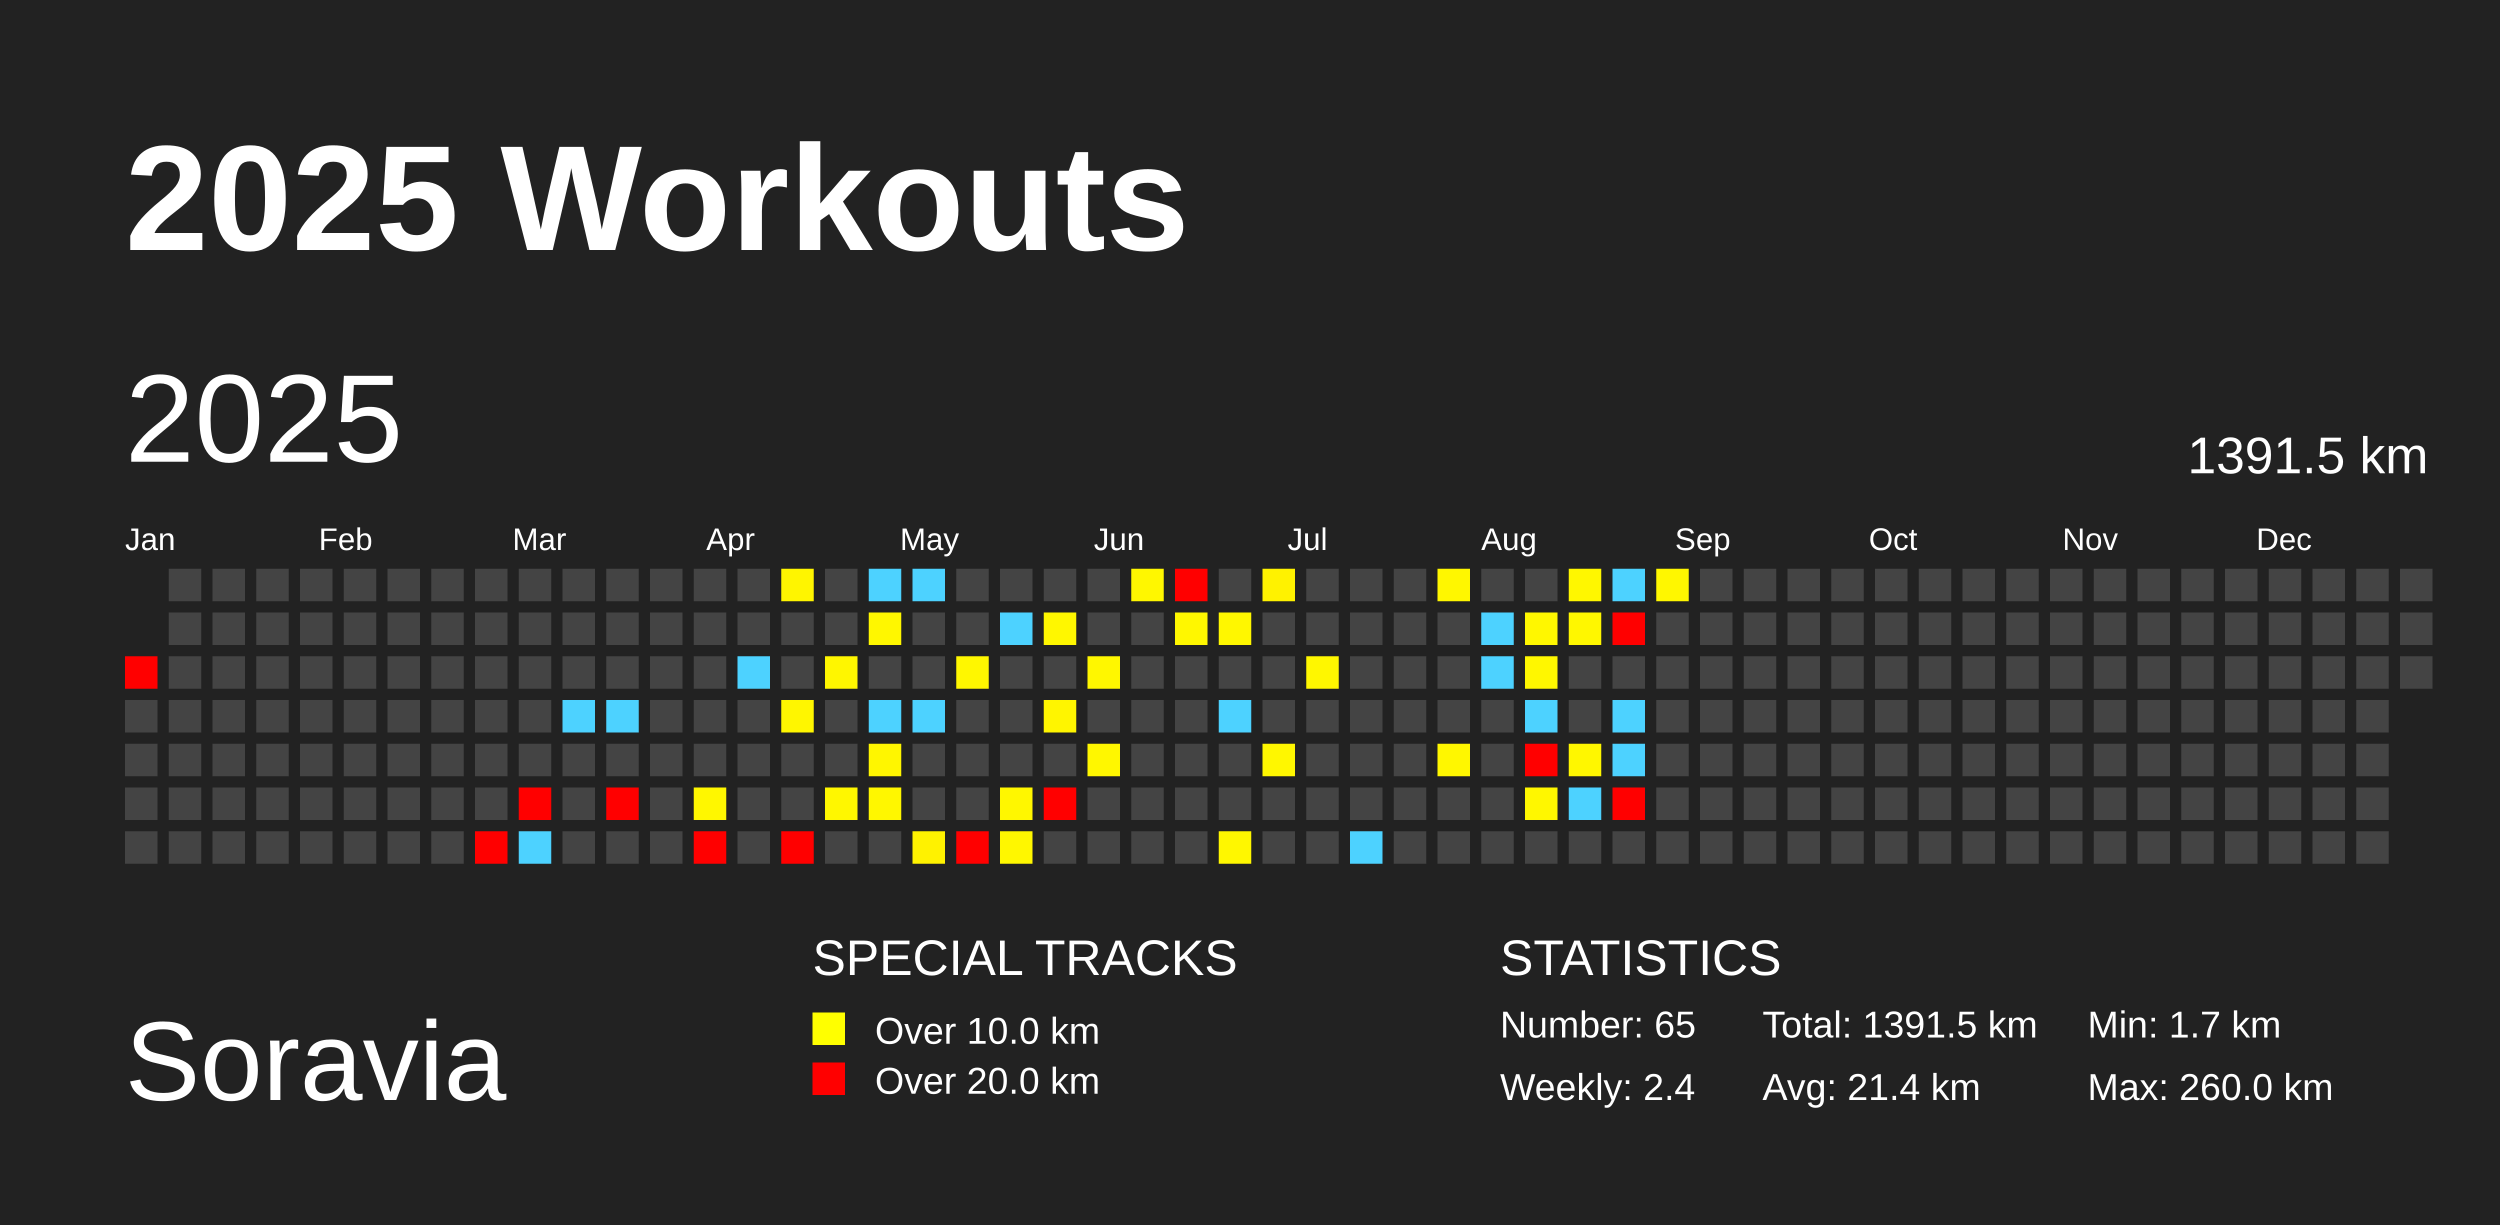
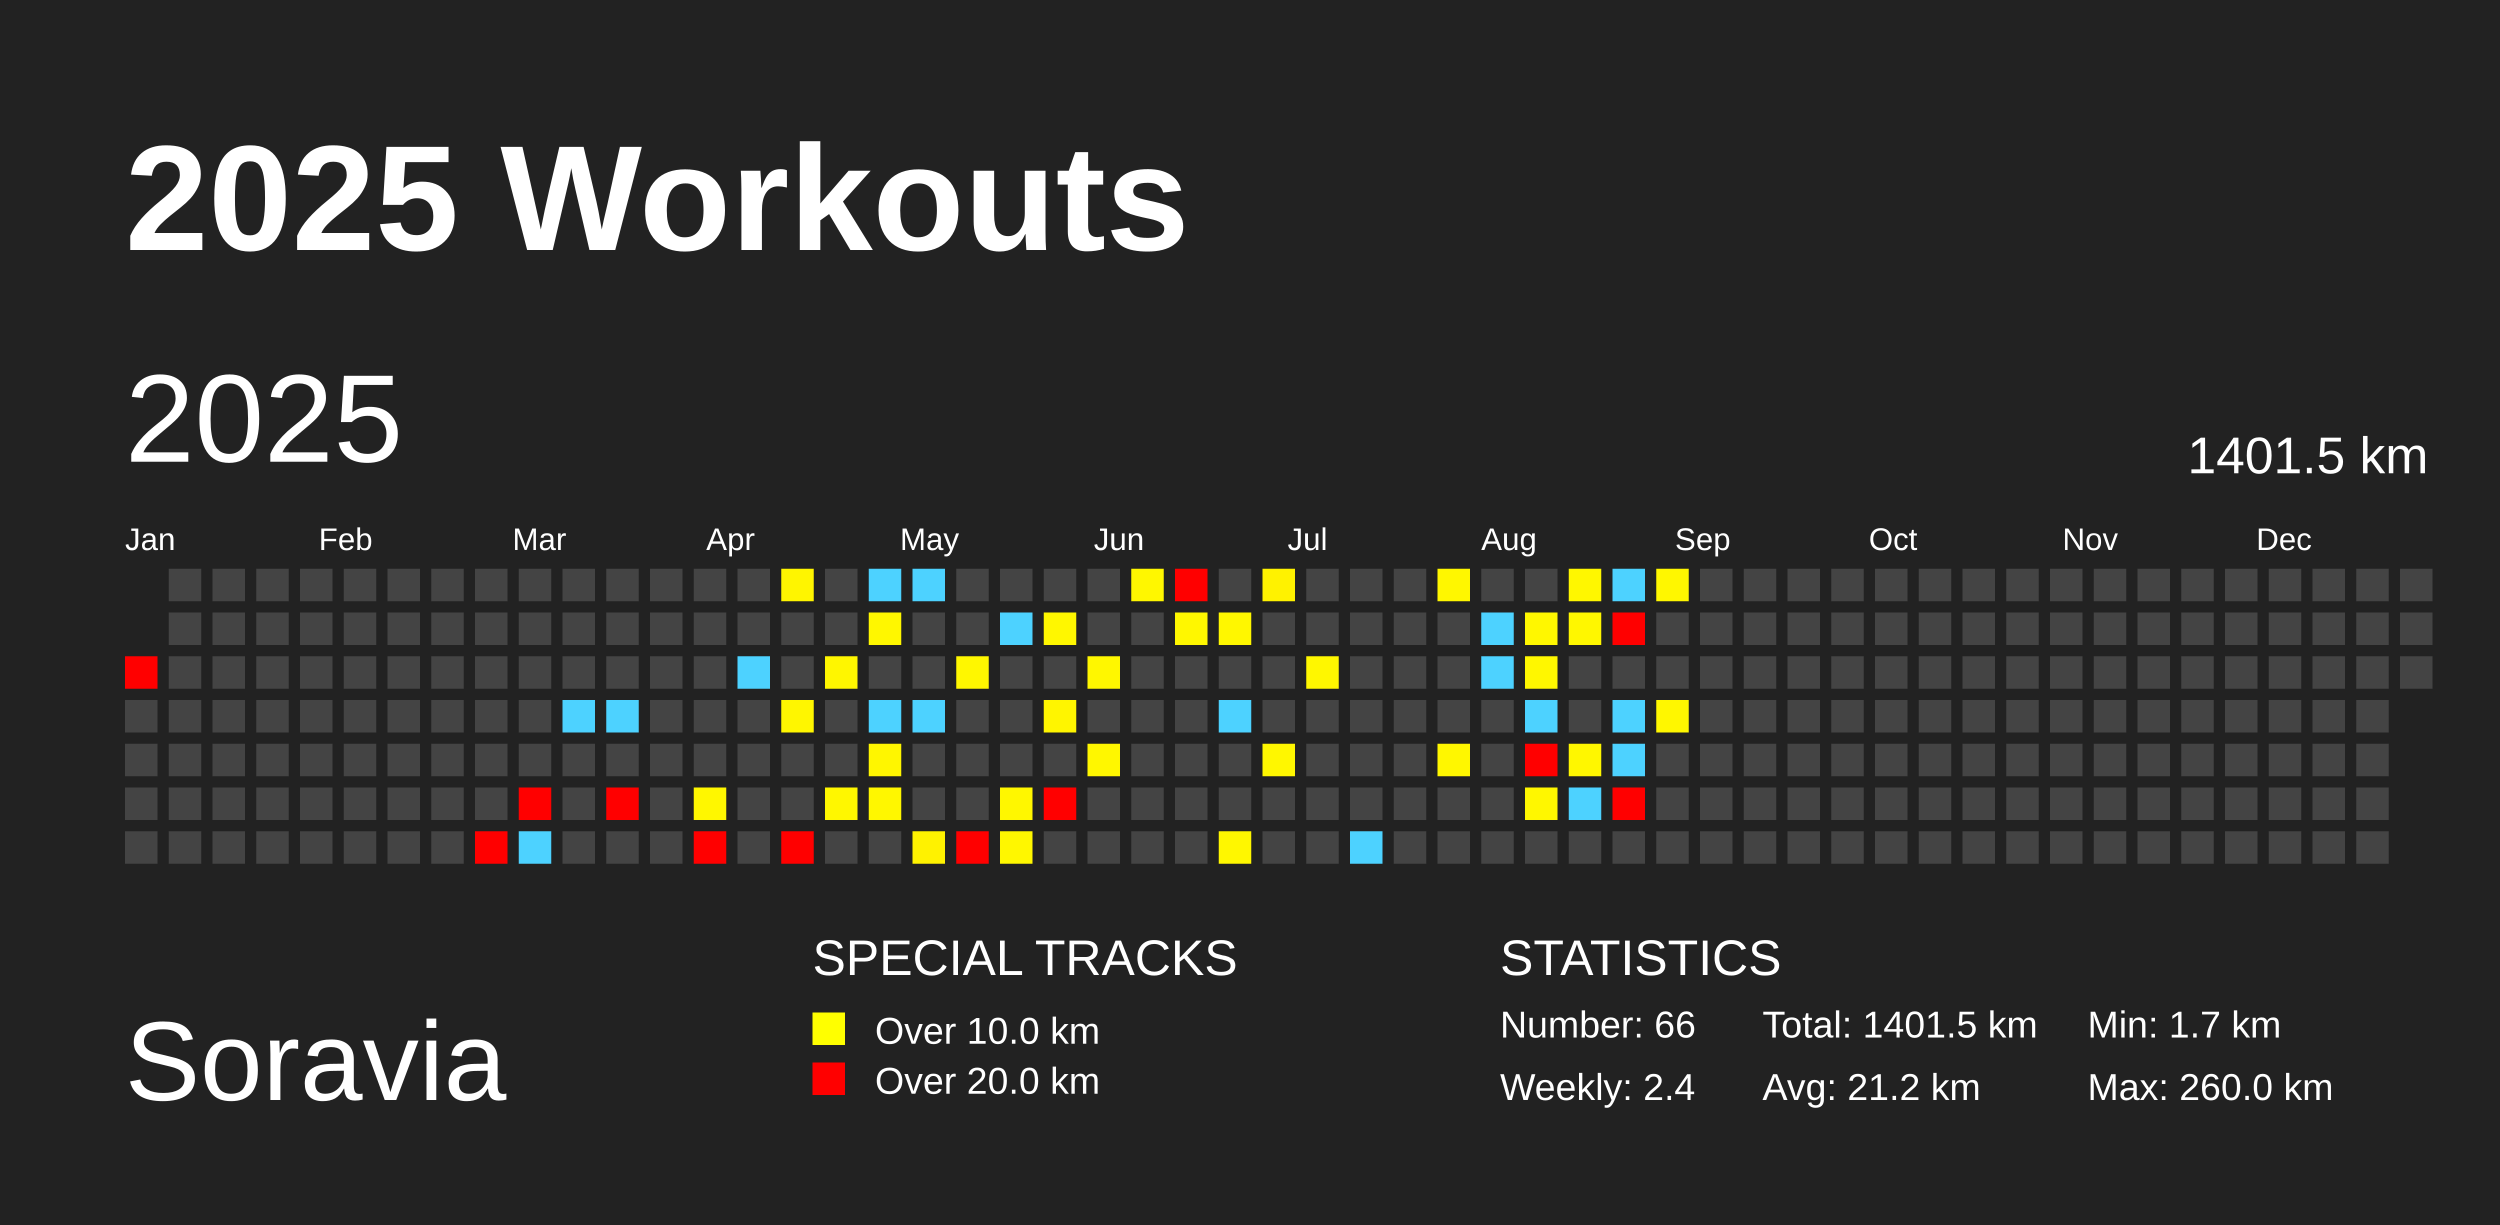
<svg xmlns="http://www.w3.org/2000/svg" baseProfile="full" height="98mm" version="1.1" viewBox="0,0,200,98" width="200mm">
  <defs />
  <rect fill="#222222" height="98" width="200" x="0" y="0" />
  <text fill="#FFFFFF" style="font-size:12px; font-family:Arial; font-weight:bold;" x="10" y="20">2025 Workouts</text>
  <text fill="#FFFFFF" style="font-size:9px; font-family:Arial" x="10" y="88">Soravia</text>
  <text fill="#FFFFFF" style="font-size:4px; font-family:Arial" x="65" y="78">SPECIAL TRACKS</text>
  <rect fill="yellow" height="2.6" width="2.6" x="65" y="81" />
  <text fill="#FFFFFF" style="font-size:3px; font-family:Arial" x="70" y="83.5">Over 10.0 km</text>
  <rect fill="red" height="2.6" width="2.6" x="65" y="85" />
  <text fill="#FFFFFF" style="font-size:3px; font-family:Arial" x="70" y="87.5">Over 20.0 km</text>
  <text fill="#FFFFFF" style="font-size:4px; font-family:Arial" x="120" y="78">STATISTICS</text>
-   <text fill="#FFFFFF" style="font-size:3px; font-family:Arial" x="120" y="83">Number: 65</text>
+   <text fill="#FFFFFF" style="font-size:3px; font-family:Arial" x="120" y="83">Number: 66</text>
  <text fill="#FFFFFF" style="font-size:3px; font-family:Arial" x="120" y="88">Weekly: 2.4</text>
-   <text fill="#FFFFFF" style="font-size:3px; font-family:Arial" x="141" y="83">Total: 1391.5 km</text>
-   <text fill="#FFFFFF" style="font-size:3px; font-family:Arial" x="141" y="88">Avg: 21.4 km</text>
+   <text fill="#FFFFFF" style="font-size:3px; font-family:Arial" x="141" y="83">Total: 1401.5 km</text>
+   <text fill="#FFFFFF" style="font-size:3px; font-family:Arial" x="141" y="88">Avg: 21.2 km</text>
  <text fill="#FFFFFF" style="font-size:3px; font-family:Arial" x="167" y="83">Min: 1.7 km</text>
  <text fill="#FFFFFF" style="font-size:3px; font-family:Arial" x="167" y="88">Max: 260.0 km</text>
  <text dominant-baseline="hanging" fill="#FFFFFF" style="font-size:10.0px; font-family:Arial;" x="10" y="30">2025</text>
-   <text dominant-baseline="hanging" fill="#FFFFFF" style="font-size:4.125px; font-family:Arial;" x="175" y="35">1391.5 km</text>
+   <text dominant-baseline="hanging" fill="#FFFFFF" style="font-size:4.125px; font-family:Arial;" x="175" y="35">1401.5 km</text>
  <text fill="#FFFFFF" style="font-size:2.5px; font-family:Arial" x="10.0" y="44">Jan</text>
  <text fill="#FFFFFF" style="font-size:2.5px; font-family:Arial" x="25.5" y="44">Feb</text>
  <text fill="#FFFFFF" style="font-size:2.5px; font-family:Arial" x="41.0" y="44">Mar</text>
  <text fill="#FFFFFF" style="font-size:2.5px; font-family:Arial" x="56.5" y="44">Apr</text>
  <text fill="#FFFFFF" style="font-size:2.5px; font-family:Arial" x="72.0" y="44">May</text>
  <text fill="#FFFFFF" style="font-size:2.5px; font-family:Arial" x="87.5" y="44">Jun</text>
  <text fill="#FFFFFF" style="font-size:2.5px; font-family:Arial" x="103.0" y="44">Jul</text>
  <text fill="#FFFFFF" style="font-size:2.5px; font-family:Arial" x="118.5" y="44">Aug</text>
  <text fill="#FFFFFF" style="font-size:2.5px; font-family:Arial" x="134.0" y="44">Sep</text>
  <text fill="#FFFFFF" style="font-size:2.5px; font-family:Arial" x="149.5" y="44">Oct</text>
  <text fill="#FFFFFF" style="font-size:2.5px; font-family:Arial" x="165.0" y="44">Nov</text>
  <text fill="#FFFFFF" style="font-size:2.5px; font-family:Arial" x="180.5" y="44">Dec</text>
  <rect fill="red" height="2.6" width="2.6" x="10.0" y="52.5" />
  <rect fill="#444444" height="2.6" width="2.6" x="10.0" y="56.0" />
  <rect fill="#444444" height="2.6" width="2.6" x="10.0" y="59.5" />
  <rect fill="#444444" height="2.6" width="2.6" x="10.0" y="63.0" />
  <rect fill="#444444" height="2.6" width="2.6" x="10.0" y="66.5" />
  <rect fill="#444444" height="2.6" width="2.6" x="13.5" y="45.5" />
  <rect fill="#444444" height="2.6" width="2.6" x="13.5" y="49.0" />
  <rect fill="#444444" height="2.6" width="2.6" x="13.5" y="52.5" />
  <rect fill="#444444" height="2.6" width="2.6" x="13.5" y="56.0" />
  <rect fill="#444444" height="2.6" width="2.6" x="13.5" y="59.5" />
  <rect fill="#444444" height="2.6" width="2.6" x="13.5" y="63.0" />
  <rect fill="#444444" height="2.6" width="2.6" x="13.5" y="66.5" />
  <rect fill="#444444" height="2.6" width="2.6" x="17.0" y="45.5" />
  <rect fill="#444444" height="2.6" width="2.6" x="17.0" y="49.0" />
  <rect fill="#444444" height="2.6" width="2.6" x="17.0" y="52.5" />
  <rect fill="#444444" height="2.6" width="2.6" x="17.0" y="56.0" />
  <rect fill="#444444" height="2.6" width="2.6" x="17.0" y="59.5" />
  <rect fill="#444444" height="2.6" width="2.6" x="17.0" y="63.0" />
  <rect fill="#444444" height="2.6" width="2.6" x="17.0" y="66.5" />
  <rect fill="#444444" height="2.6" width="2.6" x="20.5" y="45.5" />
  <rect fill="#444444" height="2.6" width="2.6" x="20.5" y="49.0" />
  <rect fill="#444444" height="2.6" width="2.6" x="20.5" y="52.5" />
  <rect fill="#444444" height="2.6" width="2.6" x="20.5" y="56.0" />
  <rect fill="#444444" height="2.6" width="2.6" x="20.5" y="59.5" />
  <rect fill="#444444" height="2.6" width="2.6" x="20.5" y="63.0" />
  <rect fill="#444444" height="2.6" width="2.6" x="20.5" y="66.5" />
  <rect fill="#444444" height="2.6" width="2.6" x="24.0" y="45.5" />
  <rect fill="#444444" height="2.6" width="2.6" x="24.0" y="49.0" />
  <rect fill="#444444" height="2.6" width="2.6" x="24.0" y="52.5" />
  <rect fill="#444444" height="2.6" width="2.6" x="24.0" y="56.0" />
  <rect fill="#444444" height="2.6" width="2.6" x="24.0" y="59.5" />
  <rect fill="#444444" height="2.6" width="2.6" x="24.0" y="63.0" />
  <rect fill="#444444" height="2.6" width="2.6" x="24.0" y="66.5" />
  <rect fill="#444444" height="2.6" width="2.6" x="27.5" y="45.5" />
  <rect fill="#444444" height="2.6" width="2.6" x="27.5" y="49.0" />
  <rect fill="#444444" height="2.6" width="2.6" x="27.5" y="52.5" />
  <rect fill="#444444" height="2.6" width="2.6" x="27.5" y="56.0" />
  <rect fill="#444444" height="2.6" width="2.6" x="27.5" y="59.5" />
  <rect fill="#444444" height="2.6" width="2.6" x="27.5" y="63.0" />
  <rect fill="#444444" height="2.6" width="2.6" x="27.5" y="66.5" />
  <rect fill="#444444" height="2.6" width="2.6" x="31.0" y="45.5" />
  <rect fill="#444444" height="2.6" width="2.6" x="31.0" y="49.0" />
  <rect fill="#444444" height="2.6" width="2.6" x="31.0" y="52.5" />
  <rect fill="#444444" height="2.6" width="2.6" x="31.0" y="56.0" />
  <rect fill="#444444" height="2.6" width="2.6" x="31.0" y="59.5" />
  <rect fill="#444444" height="2.6" width="2.6" x="31.0" y="63.0" />
  <rect fill="#444444" height="2.6" width="2.6" x="31.0" y="66.5" />
  <rect fill="#444444" height="2.6" width="2.6" x="34.5" y="45.5" />
  <rect fill="#444444" height="2.6" width="2.6" x="34.5" y="49.0" />
  <rect fill="#444444" height="2.6" width="2.6" x="34.5" y="52.5" />
  <rect fill="#444444" height="2.6" width="2.6" x="34.5" y="56.0" />
  <rect fill="#444444" height="2.6" width="2.6" x="34.5" y="59.5" />
  <rect fill="#444444" height="2.6" width="2.6" x="34.5" y="63.0" />
  <rect fill="#444444" height="2.6" width="2.6" x="34.5" y="66.5" />
  <rect fill="#444444" height="2.6" width="2.6" x="38.0" y="45.5" />
  <rect fill="#444444" height="2.6" width="2.6" x="38.0" y="49.0" />
  <rect fill="#444444" height="2.6" width="2.6" x="38.0" y="52.5" />
  <rect fill="#444444" height="2.6" width="2.6" x="38.0" y="56.0" />
  <rect fill="#444444" height="2.6" width="2.6" x="38.0" y="59.5" />
  <rect fill="#444444" height="2.6" width="2.6" x="38.0" y="63.0" />
  <rect fill="red" height="2.6" width="2.6" x="38.0" y="66.5" />
  <rect fill="#444444" height="2.6" width="2.6" x="41.5" y="45.5" />
  <rect fill="#444444" height="2.6" width="2.6" x="41.5" y="49.0" />
  <rect fill="#444444" height="2.6" width="2.6" x="41.5" y="52.5" />
  <rect fill="#444444" height="2.6" width="2.6" x="41.5" y="56.0" />
  <rect fill="#444444" height="2.6" width="2.6" x="41.5" y="59.5" />
  <rect fill="red" height="2.6" width="2.6" x="41.5" y="63.0" />
  <rect fill="#4dd2ff" height="2.6" width="2.6" x="41.5" y="66.5" />
  <rect fill="#444444" height="2.6" width="2.6" x="45.0" y="45.5" />
  <rect fill="#444444" height="2.6" width="2.6" x="45.0" y="49.0" />
  <rect fill="#444444" height="2.6" width="2.6" x="45.0" y="52.5" />
  <rect fill="#4dd2ff" height="2.6" width="2.6" x="45.0" y="56.0" />
  <rect fill="#444444" height="2.6" width="2.6" x="45.0" y="59.5" />
  <rect fill="#444444" height="2.6" width="2.6" x="45.0" y="63.0" />
  <rect fill="#444444" height="2.6" width="2.6" x="45.0" y="66.5" />
  <rect fill="#444444" height="2.6" width="2.6" x="48.5" y="45.5" />
  <rect fill="#444444" height="2.6" width="2.6" x="48.5" y="49.0" />
  <rect fill="#444444" height="2.6" width="2.6" x="48.5" y="52.5" />
  <rect fill="#4dd2ff" height="2.6" width="2.6" x="48.5" y="56.0" />
  <rect fill="#444444" height="2.6" width="2.6" x="48.5" y="59.5" />
  <rect fill="red" height="2.6" width="2.6" x="48.5" y="63.0" />
  <rect fill="#444444" height="2.6" width="2.6" x="48.5" y="66.5" />
  <rect fill="#444444" height="2.6" width="2.6" x="52.0" y="45.5" />
  <rect fill="#444444" height="2.6" width="2.6" x="52.0" y="49.0" />
  <rect fill="#444444" height="2.6" width="2.6" x="52.0" y="52.5" />
  <rect fill="#444444" height="2.6" width="2.6" x="52.0" y="56.0" />
  <rect fill="#444444" height="2.6" width="2.6" x="52.0" y="59.5" />
  <rect fill="#444444" height="2.6" width="2.6" x="52.0" y="63.0" />
  <rect fill="#444444" height="2.6" width="2.6" x="52.0" y="66.5" />
  <rect fill="#444444" height="2.6" width="2.6" x="55.5" y="45.5" />
  <rect fill="#444444" height="2.6" width="2.6" x="55.5" y="49.0" />
  <rect fill="#444444" height="2.6" width="2.6" x="55.5" y="52.5" />
  <rect fill="#444444" height="2.6" width="2.6" x="55.5" y="56.0" />
  <rect fill="#444444" height="2.6" width="2.6" x="55.5" y="59.5" />
  <rect fill="#fff700" height="2.6" width="2.6" x="55.5" y="63.0" />
  <rect fill="red" height="2.6" width="2.6" x="55.5" y="66.5" />
  <rect fill="#444444" height="2.6" width="2.6" x="59.0" y="45.5" />
  <rect fill="#444444" height="2.6" width="2.6" x="59.0" y="49.0" />
  <rect fill="#4dd2ff" height="2.6" width="2.6" x="59.0" y="52.5" />
  <rect fill="#444444" height="2.6" width="2.6" x="59.0" y="56.0" />
  <rect fill="#444444" height="2.6" width="2.6" x="59.0" y="59.5" />
  <rect fill="#444444" height="2.6" width="2.6" x="59.0" y="63.0" />
  <rect fill="#444444" height="2.6" width="2.6" x="59.0" y="66.5" />
  <rect fill="#fff500" height="2.6" width="2.6" x="62.5" y="45.5" />
  <rect fill="#444444" height="2.6" width="2.6" x="62.5" y="49.0" />
  <rect fill="#444444" height="2.6" width="2.6" x="62.5" y="52.5" />
  <rect fill="#fff600" height="2.6" width="2.6" x="62.5" y="56.0" />
  <rect fill="#444444" height="2.6" width="2.6" x="62.5" y="59.5" />
  <rect fill="#444444" height="2.6" width="2.6" x="62.5" y="63.0" />
  <rect fill="red" height="2.6" width="2.6" x="62.5" y="66.5" />
  <rect fill="#444444" height="2.6" width="2.6" x="66.0" y="45.5" />
  <rect fill="#444444" height="2.6" width="2.6" x="66.0" y="49.0" />
  <rect fill="#fff600" height="2.6" width="2.6" x="66.0" y="52.5" />
  <rect fill="#444444" height="2.6" width="2.6" x="66.0" y="56.0" />
  <rect fill="#444444" height="2.6" width="2.6" x="66.0" y="59.5" />
  <rect fill="#fff700" height="2.6" width="2.6" x="66.0" y="63.0" />
  <rect fill="#444444" height="2.6" width="2.6" x="66.0" y="66.5" />
  <rect fill="#4dd2ff" height="2.6" width="2.6" x="69.5" y="45.5" />
  <rect fill="#fff700" height="2.6" width="2.6" x="69.5" y="49.0" />
  <rect fill="#444444" height="2.6" width="2.6" x="69.5" y="52.5" />
  <rect fill="#4dd2ff" height="2.6" width="2.6" x="69.5" y="56.0" />
  <rect fill="#fff600" height="2.6" width="2.6" x="69.5" y="59.5" />
  <rect fill="#fff700" height="2.6" width="2.6" x="69.5" y="63.0" />
  <rect fill="#444444" height="2.6" width="2.6" x="69.5" y="66.5" />
  <rect fill="#4dd2ff" height="2.6" width="2.6" x="73.0" y="45.5" />
  <rect fill="#444444" height="2.6" width="2.6" x="73.0" y="49.0" />
  <rect fill="#444444" height="2.6" width="2.6" x="73.0" y="52.5" />
  <rect fill="#4dd2ff" height="2.6" width="2.6" x="73.0" y="56.0" />
  <rect fill="#444444" height="2.6" width="2.6" x="73.0" y="59.5" />
  <rect fill="#444444" height="2.6" width="2.6" x="73.0" y="63.0" />
  <rect fill="#fff200" height="2.6" width="2.6" x="73.0" y="66.5" />
  <rect fill="#444444" height="2.6" width="2.6" x="76.5" y="45.5" />
  <rect fill="#444444" height="2.6" width="2.6" x="76.5" y="49.0" />
  <rect fill="#fff700" height="2.6" width="2.6" x="76.5" y="52.5" />
  <rect fill="#444444" height="2.6" width="2.6" x="76.5" y="56.0" />
  <rect fill="#444444" height="2.6" width="2.6" x="76.5" y="59.5" />
  <rect fill="#444444" height="2.6" width="2.6" x="76.5" y="63.0" />
  <rect fill="red" height="2.6" width="2.6" x="76.5" y="66.5" />
  <rect fill="#444444" height="2.6" width="2.6" x="80.0" y="45.5" />
  <rect fill="#4dd2ff" height="2.6" width="2.6" x="80.0" y="49.0" />
  <rect fill="#444444" height="2.6" width="2.6" x="80.0" y="52.5" />
  <rect fill="#444444" height="2.6" width="2.6" x="80.0" y="56.0" />
  <rect fill="#444444" height="2.6" width="2.6" x="80.0" y="59.5" />
  <rect fill="#fff700" height="2.6" width="2.6" x="80.0" y="63.0" />
  <rect fill="#fff700" height="2.6" width="2.6" x="80.0" y="66.5" />
  <rect fill="#444444" height="2.6" width="2.6" x="83.5" y="45.5" />
  <rect fill="#fff700" height="2.6" width="2.6" x="83.5" y="49.0" />
  <rect fill="#444444" height="2.6" width="2.6" x="83.5" y="52.5" />
  <rect fill="#fff500" height="2.6" width="2.6" x="83.5" y="56.0" />
  <rect fill="#444444" height="2.6" width="2.6" x="83.5" y="59.5" />
  <rect fill="red" height="2.6" width="2.6" x="83.5" y="63.0" />
  <rect fill="#444444" height="2.6" width="2.6" x="83.5" y="66.5" />
  <rect fill="#444444" height="2.6" width="2.6" x="87.0" y="45.5" />
  <rect fill="#444444" height="2.6" width="2.6" x="87.0" y="49.0" />
  <rect fill="#fff700" height="2.6" width="2.6" x="87.0" y="52.5" />
  <rect fill="#444444" height="2.6" width="2.6" x="87.0" y="56.0" />
  <rect fill="#fff700" height="2.6" width="2.6" x="87.0" y="59.5" />
  <rect fill="#444444" height="2.6" width="2.6" x="87.0" y="63.0" />
  <rect fill="#444444" height="2.6" width="2.6" x="87.0" y="66.5" />
  <rect fill="#fff700" height="2.6" width="2.6" x="90.5" y="45.5" />
  <rect fill="#444444" height="2.6" width="2.6" x="90.5" y="49.0" />
  <rect fill="#444444" height="2.6" width="2.6" x="90.5" y="52.5" />
  <rect fill="#444444" height="2.6" width="2.6" x="90.5" y="56.0" />
  <rect fill="#444444" height="2.6" width="2.6" x="90.5" y="59.5" />
  <rect fill="#444444" height="2.6" width="2.6" x="90.5" y="63.0" />
  <rect fill="#444444" height="2.6" width="2.6" x="90.5" y="66.5" />
  <rect fill="red" height="2.6" width="2.6" x="94.0" y="45.5" />
  <rect fill="#fff700" height="2.6" width="2.6" x="94.0" y="49.0" />
  <rect fill="#444444" height="2.6" width="2.6" x="94.0" y="52.5" />
  <rect fill="#444444" height="2.6" width="2.6" x="94.0" y="56.0" />
  <rect fill="#444444" height="2.6" width="2.6" x="94.0" y="59.5" />
  <rect fill="#444444" height="2.6" width="2.6" x="94.0" y="63.0" />
  <rect fill="#444444" height="2.6" width="2.6" x="94.0" y="66.5" />
  <rect fill="#444444" height="2.6" width="2.6" x="97.5" y="45.5" />
  <rect fill="#fff700" height="2.6" width="2.6" x="97.5" y="49.0" />
  <rect fill="#444444" height="2.6" width="2.6" x="97.5" y="52.5" />
  <rect fill="#4dd2ff" height="2.6" width="2.6" x="97.5" y="56.0" />
  <rect fill="#444444" height="2.6" width="2.6" x="97.5" y="59.5" />
  <rect fill="#444444" height="2.6" width="2.6" x="97.5" y="63.0" />
  <rect fill="#fff700" height="2.6" width="2.6" x="97.5" y="66.5" />
  <rect fill="#fff200" height="2.6" width="2.6" x="101.0" y="45.5" />
  <rect fill="#444444" height="2.6" width="2.6" x="101.0" y="49.0" />
  <rect fill="#444444" height="2.6" width="2.6" x="101.0" y="52.5" />
  <rect fill="#444444" height="2.6" width="2.6" x="101.0" y="56.0" />
  <rect fill="#fff700" height="2.6" width="2.6" x="101.0" y="59.5" />
  <rect fill="#444444" height="2.6" width="2.6" x="101.0" y="63.0" />
  <rect fill="#444444" height="2.6" width="2.6" x="101.0" y="66.5" />
  <rect fill="#444444" height="2.6" width="2.6" x="104.5" y="45.5" />
  <rect fill="#444444" height="2.6" width="2.6" x="104.5" y="49.0" />
  <rect fill="#fff700" height="2.6" width="2.6" x="104.5" y="52.5" />
  <rect fill="#444444" height="2.6" width="2.6" x="104.5" y="56.0" />
  <rect fill="#444444" height="2.6" width="2.6" x="104.5" y="59.5" />
  <rect fill="#444444" height="2.6" width="2.6" x="104.5" y="63.0" />
  <rect fill="#444444" height="2.6" width="2.6" x="104.5" y="66.5" />
  <rect fill="#444444" height="2.6" width="2.6" x="108.0" y="45.5" />
  <rect fill="#444444" height="2.6" width="2.6" x="108.0" y="49.0" />
  <rect fill="#444444" height="2.6" width="2.6" x="108.0" y="52.5" />
  <rect fill="#444444" height="2.6" width="2.6" x="108.0" y="56.0" />
  <rect fill="#444444" height="2.6" width="2.6" x="108.0" y="59.5" />
  <rect fill="#444444" height="2.6" width="2.6" x="108.0" y="63.0" />
  <rect fill="#4dd2ff" height="2.6" width="2.6" x="108.0" y="66.5" />
  <rect fill="#444444" height="2.6" width="2.6" x="111.5" y="45.5" />
  <rect fill="#444444" height="2.6" width="2.6" x="111.5" y="49.0" />
  <rect fill="#444444" height="2.6" width="2.6" x="111.5" y="52.5" />
  <rect fill="#444444" height="2.6" width="2.6" x="111.5" y="56.0" />
  <rect fill="#444444" height="2.6" width="2.6" x="111.5" y="59.5" />
  <rect fill="#444444" height="2.6" width="2.6" x="111.5" y="63.0" />
  <rect fill="#444444" height="2.6" width="2.6" x="111.5" y="66.5" />
  <rect fill="#fff700" height="2.6" width="2.6" x="115.0" y="45.5" />
  <rect fill="#444444" height="2.6" width="2.6" x="115.0" y="49.0" />
  <rect fill="#444444" height="2.6" width="2.6" x="115.0" y="52.5" />
  <rect fill="#444444" height="2.6" width="2.6" x="115.0" y="56.0" />
  <rect fill="#fff700" height="2.6" width="2.6" x="115.0" y="59.5" />
  <rect fill="#444444" height="2.6" width="2.6" x="115.0" y="63.0" />
  <rect fill="#444444" height="2.6" width="2.6" x="115.0" y="66.5" />
  <rect fill="#444444" height="2.6" width="2.6" x="118.5" y="45.5" />
  <rect fill="#4dd2ff" height="2.6" width="2.6" x="118.5" y="49.0" />
  <rect fill="#4dd2ff" height="2.6" width="2.6" x="118.5" y="52.5" />
  <rect fill="#444444" height="2.6" width="2.6" x="118.5" y="56.0" />
  <rect fill="#444444" height="2.6" width="2.6" x="118.5" y="59.5" />
  <rect fill="#444444" height="2.6" width="2.6" x="118.5" y="63.0" />
  <rect fill="#444444" height="2.6" width="2.6" x="118.5" y="66.5" />
  <rect fill="#444444" height="2.6" width="2.6" x="122.0" y="45.5" />
  <rect fill="#fff700" height="2.6" width="2.6" x="122.0" y="49.0" />
  <rect fill="#fff700" height="2.6" width="2.6" x="122.0" y="52.5" />
  <rect fill="#4dd2ff" height="2.6" width="2.6" x="122.0" y="56.0" />
  <rect fill="red" height="2.6" width="2.6" x="122.0" y="59.5" />
  <rect fill="#fff700" height="2.6" width="2.6" x="122.0" y="63.0" />
  <rect fill="#444444" height="2.6" width="2.6" x="122.0" y="66.5" />
  <rect fill="#fff700" height="2.6" width="2.6" x="125.5" y="45.5" />
  <rect fill="#fff700" height="2.6" width="2.6" x="125.5" y="49.0" />
  <rect fill="#444444" height="2.6" width="2.6" x="125.5" y="52.5" />
  <rect fill="#444444" height="2.6" width="2.6" x="125.5" y="56.0" />
  <rect fill="#fff700" height="2.6" width="2.6" x="125.5" y="59.5" />
  <rect fill="#4dd2ff" height="2.6" width="2.6" x="125.5" y="63.0" />
  <rect fill="#444444" height="2.6" width="2.6" x="125.5" y="66.5" />
  <rect fill="#4dd2ff" height="2.6" width="2.6" x="129.0" y="45.5" />
  <rect fill="red" height="2.6" width="2.6" x="129.0" y="49.0" />
  <rect fill="#444444" height="2.6" width="2.6" x="129.0" y="52.5" />
  <rect fill="#4dd2ff" height="2.6" width="2.6" x="129.0" y="56.0" />
  <rect fill="#4dd2ff" height="2.6" width="2.6" x="129.0" y="59.5" />
  <rect fill="red" height="2.6" width="2.6" x="129.0" y="63.0" />
  <rect fill="#444444" height="2.6" width="2.6" x="129.0" y="66.5" />
  <rect fill="#fff700" height="2.6" width="2.6" x="132.5" y="45.5" />
  <rect fill="#444444" height="2.6" width="2.6" x="132.5" y="49.0" />
  <rect fill="#444444" height="2.6" width="2.6" x="132.5" y="52.5" />
-   <rect fill="#444444" height="2.6" width="2.6" x="132.5" y="56.0" />
+   <rect fill="#fff700" height="2.6" width="2.6" x="132.5" y="56.0" />
  <rect fill="#444444" height="2.6" width="2.6" x="132.5" y="59.5" />
  <rect fill="#444444" height="2.6" width="2.6" x="132.5" y="63.0" />
  <rect fill="#444444" height="2.6" width="2.6" x="132.5" y="66.5" />
  <rect fill="#444444" height="2.6" width="2.6" x="136.0" y="45.5" />
  <rect fill="#444444" height="2.6" width="2.6" x="136.0" y="49.0" />
  <rect fill="#444444" height="2.6" width="2.6" x="136.0" y="52.5" />
  <rect fill="#444444" height="2.6" width="2.6" x="136.0" y="56.0" />
  <rect fill="#444444" height="2.6" width="2.6" x="136.0" y="59.5" />
  <rect fill="#444444" height="2.6" width="2.6" x="136.0" y="63.0" />
  <rect fill="#444444" height="2.6" width="2.6" x="136.0" y="66.5" />
  <rect fill="#444444" height="2.6" width="2.6" x="139.5" y="45.5" />
  <rect fill="#444444" height="2.6" width="2.6" x="139.5" y="49.0" />
  <rect fill="#444444" height="2.6" width="2.6" x="139.5" y="52.5" />
  <rect fill="#444444" height="2.6" width="2.6" x="139.5" y="56.0" />
  <rect fill="#444444" height="2.6" width="2.6" x="139.5" y="59.5" />
  <rect fill="#444444" height="2.6" width="2.6" x="139.5" y="63.0" />
  <rect fill="#444444" height="2.6" width="2.6" x="139.5" y="66.5" />
  <rect fill="#444444" height="2.6" width="2.6" x="143.0" y="45.5" />
  <rect fill="#444444" height="2.6" width="2.6" x="143.0" y="49.0" />
  <rect fill="#444444" height="2.6" width="2.6" x="143.0" y="52.5" />
  <rect fill="#444444" height="2.6" width="2.6" x="143.0" y="56.0" />
  <rect fill="#444444" height="2.6" width="2.6" x="143.0" y="59.5" />
  <rect fill="#444444" height="2.6" width="2.6" x="143.0" y="63.0" />
  <rect fill="#444444" height="2.6" width="2.6" x="143.0" y="66.5" />
  <rect fill="#444444" height="2.6" width="2.6" x="146.5" y="45.5" />
  <rect fill="#444444" height="2.6" width="2.6" x="146.5" y="49.0" />
  <rect fill="#444444" height="2.6" width="2.6" x="146.5" y="52.5" />
  <rect fill="#444444" height="2.6" width="2.6" x="146.5" y="56.0" />
  <rect fill="#444444" height="2.6" width="2.6" x="146.5" y="59.5" />
  <rect fill="#444444" height="2.6" width="2.6" x="146.5" y="63.0" />
  <rect fill="#444444" height="2.6" width="2.6" x="146.5" y="66.5" />
  <rect fill="#444444" height="2.6" width="2.6" x="150.0" y="45.5" />
  <rect fill="#444444" height="2.6" width="2.6" x="150.0" y="49.0" />
  <rect fill="#444444" height="2.6" width="2.6" x="150.0" y="52.5" />
  <rect fill="#444444" height="2.6" width="2.6" x="150.0" y="56.0" />
  <rect fill="#444444" height="2.6" width="2.6" x="150.0" y="59.5" />
  <rect fill="#444444" height="2.6" width="2.6" x="150.0" y="63.0" />
  <rect fill="#444444" height="2.6" width="2.6" x="150.0" y="66.5" />
  <rect fill="#444444" height="2.6" width="2.6" x="153.5" y="45.5" />
  <rect fill="#444444" height="2.6" width="2.6" x="153.5" y="49.0" />
  <rect fill="#444444" height="2.6" width="2.6" x="153.5" y="52.5" />
  <rect fill="#444444" height="2.6" width="2.6" x="153.5" y="56.0" />
  <rect fill="#444444" height="2.6" width="2.6" x="153.5" y="59.5" />
  <rect fill="#444444" height="2.6" width="2.6" x="153.5" y="63.0" />
  <rect fill="#444444" height="2.6" width="2.6" x="153.5" y="66.5" />
  <rect fill="#444444" height="2.6" width="2.6" x="157.0" y="45.5" />
  <rect fill="#444444" height="2.6" width="2.6" x="157.0" y="49.0" />
  <rect fill="#444444" height="2.6" width="2.6" x="157.0" y="52.5" />
  <rect fill="#444444" height="2.6" width="2.6" x="157.0" y="56.0" />
  <rect fill="#444444" height="2.6" width="2.6" x="157.0" y="59.5" />
  <rect fill="#444444" height="2.6" width="2.6" x="157.0" y="63.0" />
  <rect fill="#444444" height="2.6" width="2.6" x="157.0" y="66.5" />
  <rect fill="#444444" height="2.6" width="2.6" x="160.5" y="45.5" />
  <rect fill="#444444" height="2.6" width="2.6" x="160.5" y="49.0" />
  <rect fill="#444444" height="2.6" width="2.6" x="160.5" y="52.5" />
  <rect fill="#444444" height="2.6" width="2.6" x="160.5" y="56.0" />
  <rect fill="#444444" height="2.6" width="2.6" x="160.5" y="59.5" />
  <rect fill="#444444" height="2.6" width="2.6" x="160.5" y="63.0" />
  <rect fill="#444444" height="2.6" width="2.6" x="160.5" y="66.5" />
  <rect fill="#444444" height="2.6" width="2.6" x="164.0" y="45.5" />
  <rect fill="#444444" height="2.6" width="2.6" x="164.0" y="49.0" />
  <rect fill="#444444" height="2.6" width="2.6" x="164.0" y="52.5" />
  <rect fill="#444444" height="2.6" width="2.6" x="164.0" y="56.0" />
  <rect fill="#444444" height="2.6" width="2.6" x="164.0" y="59.5" />
  <rect fill="#444444" height="2.6" width="2.6" x="164.0" y="63.0" />
  <rect fill="#444444" height="2.6" width="2.6" x="164.0" y="66.5" />
  <rect fill="#444444" height="2.6" width="2.6" x="167.5" y="45.5" />
  <rect fill="#444444" height="2.6" width="2.6" x="167.5" y="49.0" />
  <rect fill="#444444" height="2.6" width="2.6" x="167.5" y="52.5" />
  <rect fill="#444444" height="2.6" width="2.6" x="167.5" y="56.0" />
  <rect fill="#444444" height="2.6" width="2.6" x="167.5" y="59.5" />
  <rect fill="#444444" height="2.6" width="2.6" x="167.5" y="63.0" />
  <rect fill="#444444" height="2.6" width="2.6" x="167.5" y="66.5" />
  <rect fill="#444444" height="2.6" width="2.6" x="171.0" y="45.5" />
  <rect fill="#444444" height="2.6" width="2.6" x="171.0" y="49.0" />
  <rect fill="#444444" height="2.6" width="2.6" x="171.0" y="52.5" />
  <rect fill="#444444" height="2.6" width="2.6" x="171.0" y="56.0" />
  <rect fill="#444444" height="2.6" width="2.6" x="171.0" y="59.5" />
  <rect fill="#444444" height="2.6" width="2.6" x="171.0" y="63.0" />
  <rect fill="#444444" height="2.6" width="2.6" x="171.0" y="66.5" />
  <rect fill="#444444" height="2.6" width="2.6" x="174.5" y="45.5" />
  <rect fill="#444444" height="2.6" width="2.6" x="174.5" y="49.0" />
  <rect fill="#444444" height="2.6" width="2.6" x="174.5" y="52.5" />
  <rect fill="#444444" height="2.6" width="2.6" x="174.5" y="56.0" />
  <rect fill="#444444" height="2.6" width="2.6" x="174.5" y="59.5" />
  <rect fill="#444444" height="2.6" width="2.6" x="174.5" y="63.0" />
  <rect fill="#444444" height="2.6" width="2.6" x="174.5" y="66.5" />
  <rect fill="#444444" height="2.6" width="2.6" x="178.0" y="45.5" />
  <rect fill="#444444" height="2.6" width="2.6" x="178.0" y="49.0" />
  <rect fill="#444444" height="2.6" width="2.6" x="178.0" y="52.5" />
  <rect fill="#444444" height="2.6" width="2.6" x="178.0" y="56.0" />
  <rect fill="#444444" height="2.6" width="2.6" x="178.0" y="59.5" />
  <rect fill="#444444" height="2.6" width="2.6" x="178.0" y="63.0" />
  <rect fill="#444444" height="2.6" width="2.6" x="178.0" y="66.5" />
  <rect fill="#444444" height="2.6" width="2.6" x="181.5" y="45.5" />
  <rect fill="#444444" height="2.6" width="2.6" x="181.5" y="49.0" />
  <rect fill="#444444" height="2.6" width="2.6" x="181.5" y="52.5" />
  <rect fill="#444444" height="2.6" width="2.6" x="181.5" y="56.0" />
  <rect fill="#444444" height="2.6" width="2.6" x="181.5" y="59.5" />
  <rect fill="#444444" height="2.6" width="2.6" x="181.5" y="63.0" />
  <rect fill="#444444" height="2.6" width="2.6" x="181.5" y="66.5" />
  <rect fill="#444444" height="2.6" width="2.6" x="185.0" y="45.5" />
  <rect fill="#444444" height="2.6" width="2.6" x="185.0" y="49.0" />
  <rect fill="#444444" height="2.6" width="2.6" x="185.0" y="52.5" />
  <rect fill="#444444" height="2.6" width="2.6" x="185.0" y="56.0" />
  <rect fill="#444444" height="2.6" width="2.6" x="185.0" y="59.5" />
  <rect fill="#444444" height="2.6" width="2.6" x="185.0" y="63.0" />
  <rect fill="#444444" height="2.6" width="2.6" x="185.0" y="66.5" />
  <rect fill="#444444" height="2.6" width="2.6" x="188.5" y="45.5" />
  <rect fill="#444444" height="2.6" width="2.6" x="188.5" y="49.0" />
  <rect fill="#444444" height="2.6" width="2.6" x="188.5" y="52.5" />
  <rect fill="#444444" height="2.6" width="2.6" x="188.5" y="56.0" />
  <rect fill="#444444" height="2.6" width="2.6" x="188.5" y="59.5" />
  <rect fill="#444444" height="2.6" width="2.6" x="188.5" y="63.0" />
  <rect fill="#444444" height="2.6" width="2.6" x="188.5" y="66.5" />
  <rect fill="#444444" height="2.6" width="2.6" x="192.0" y="45.5" />
  <rect fill="#444444" height="2.6" width="2.6" x="192.0" y="49.0" />
  <rect fill="#444444" height="2.6" width="2.6" x="192.0" y="52.5" />
</svg>
